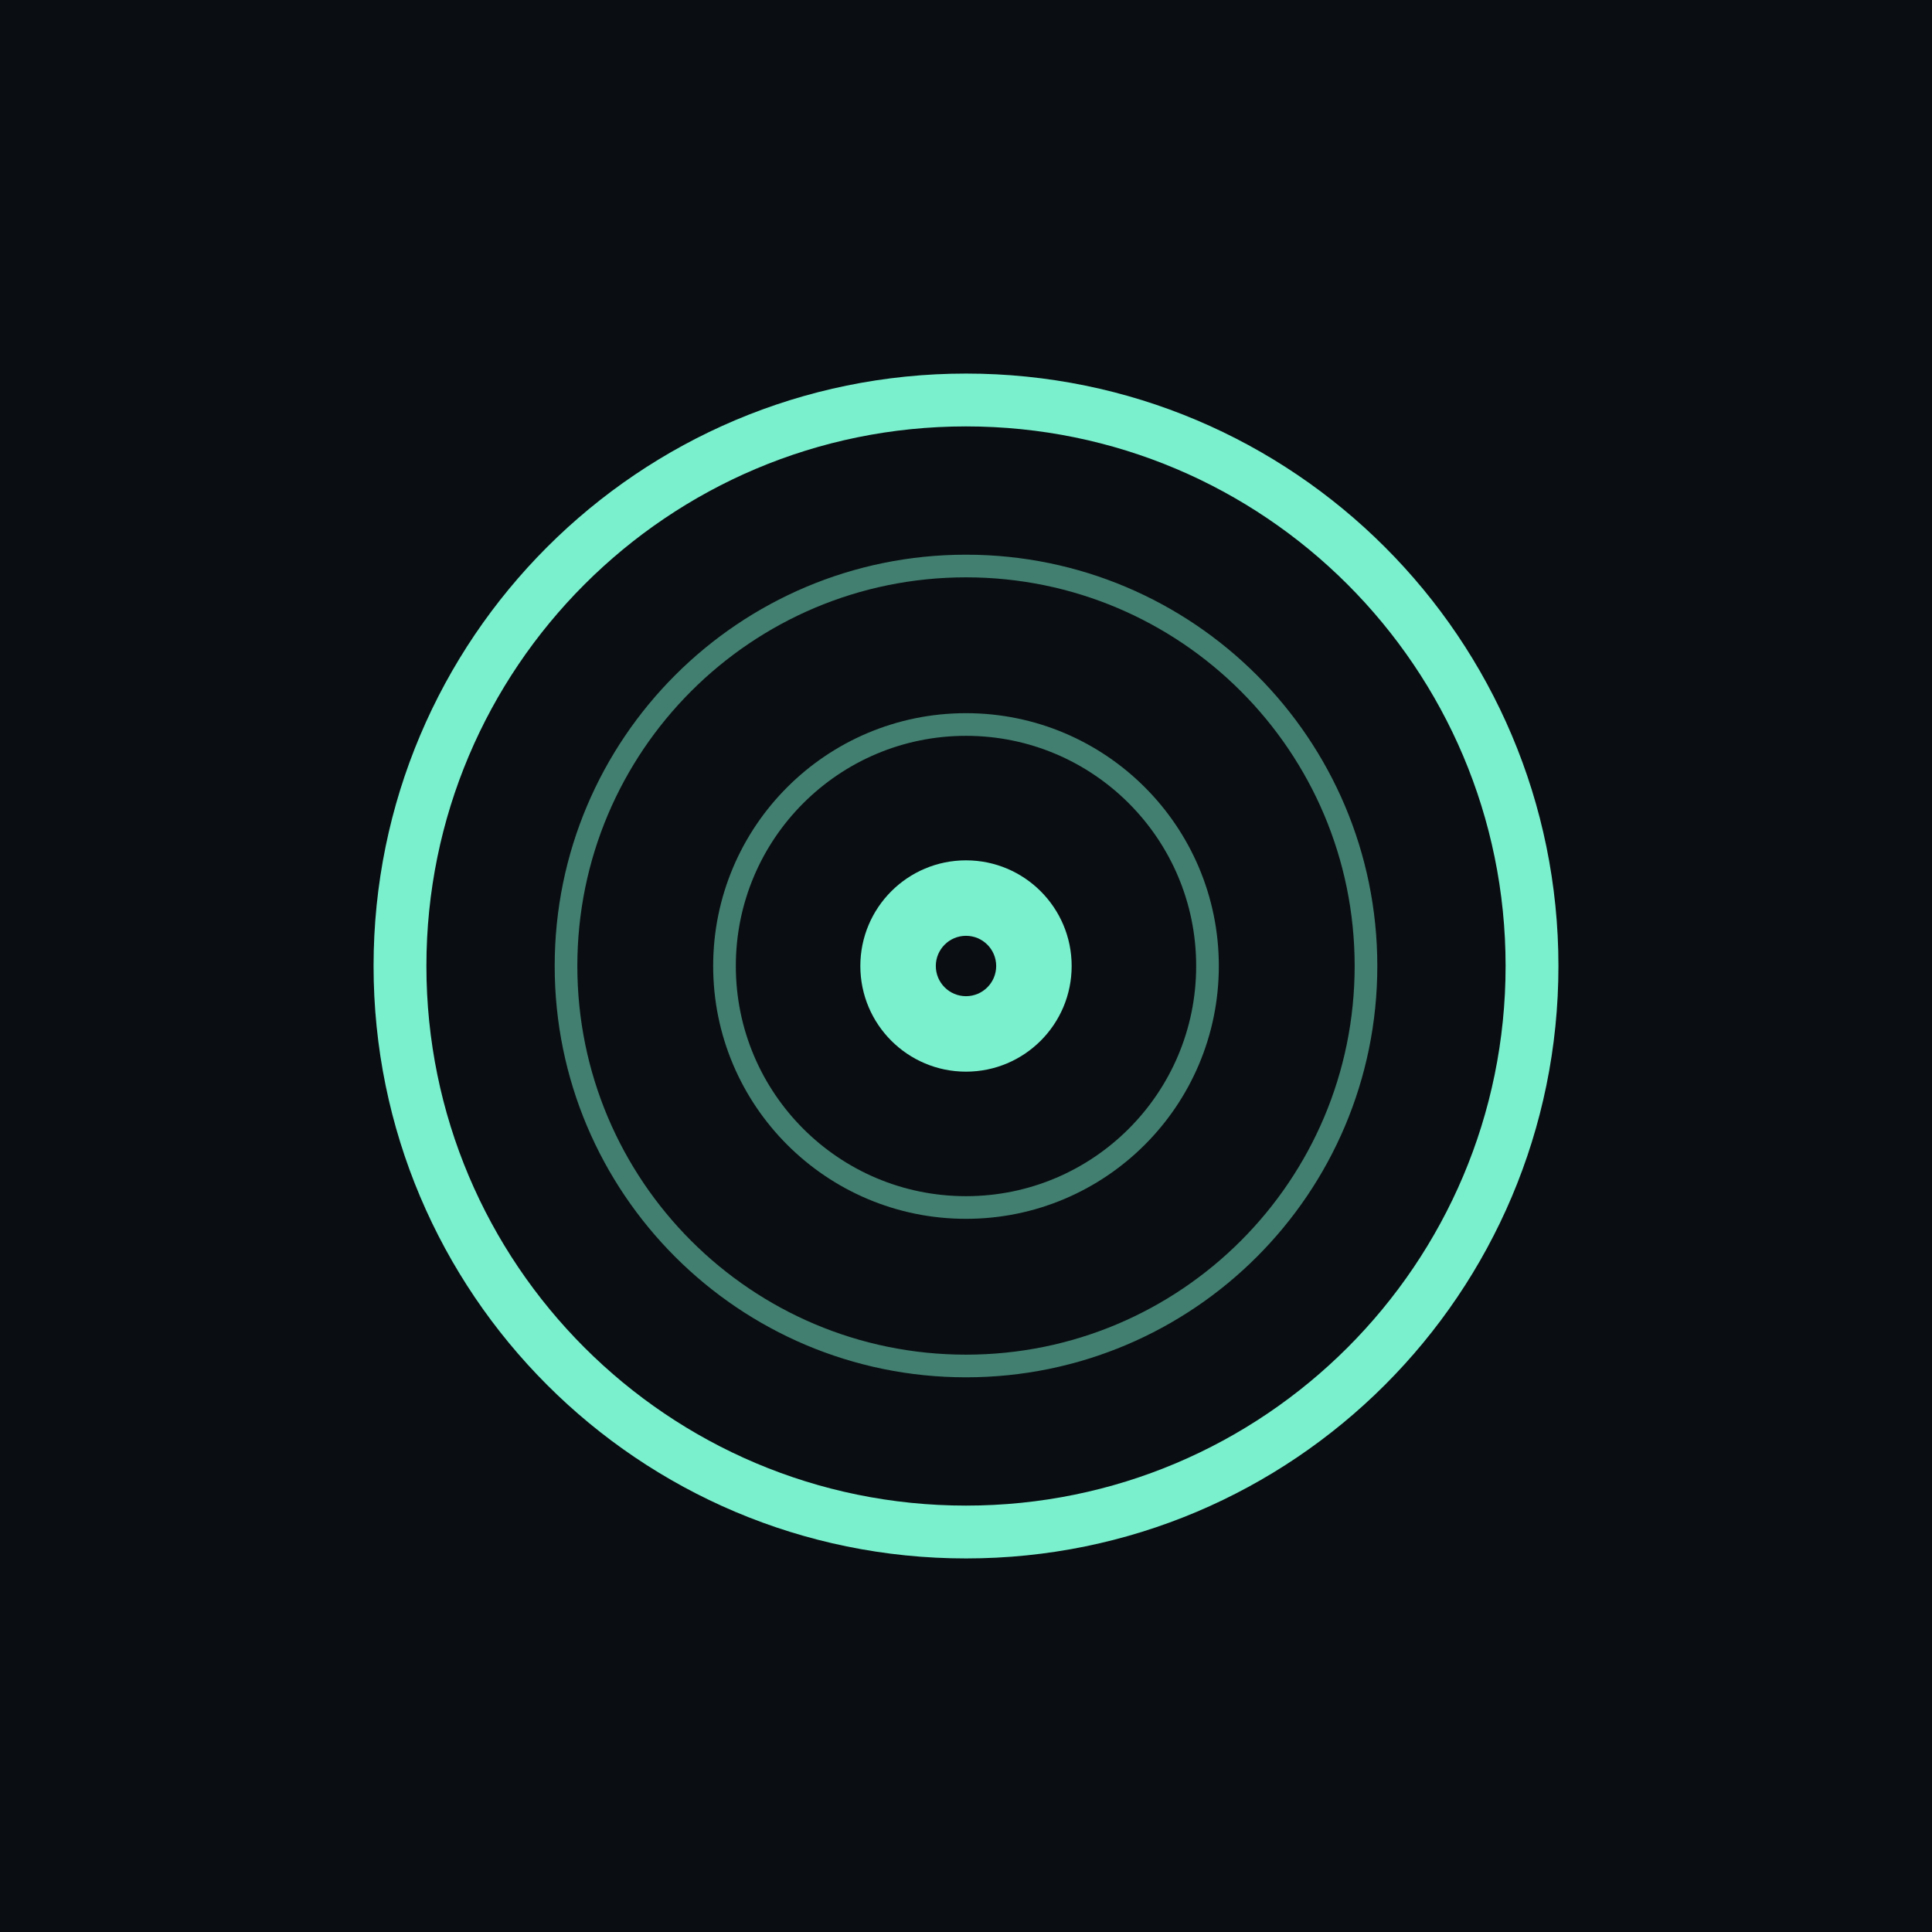
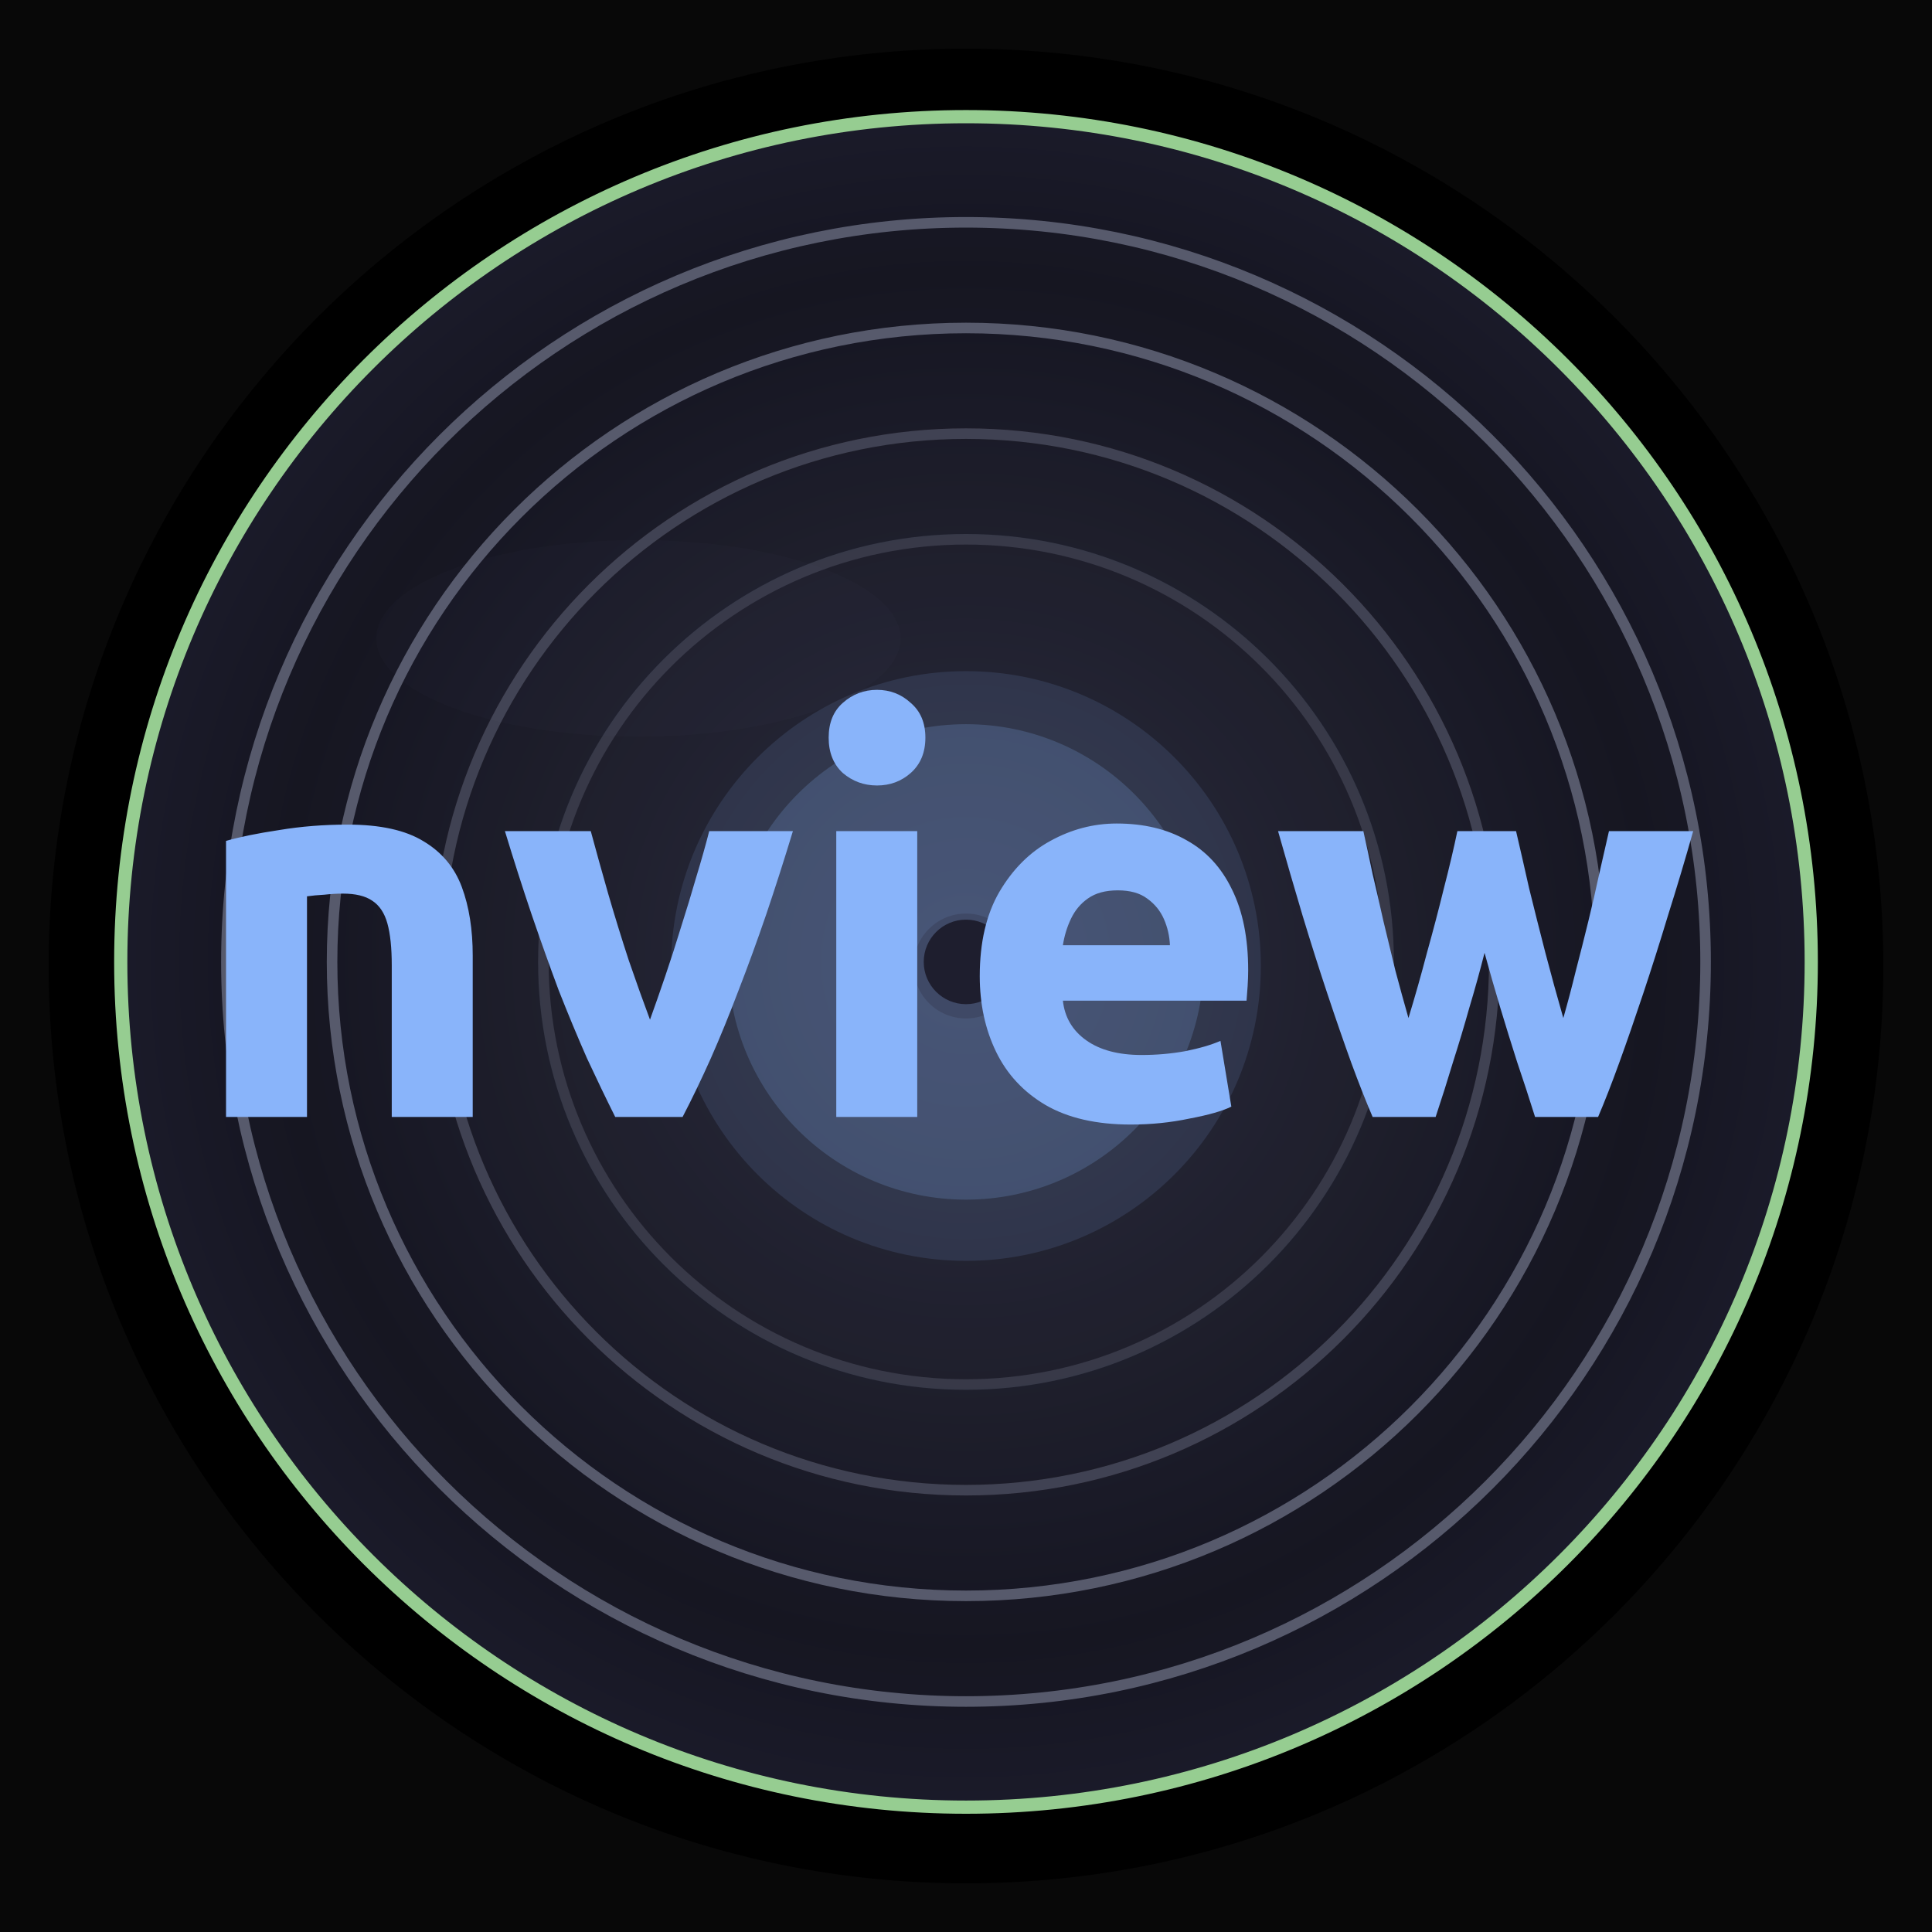
- <svg xmlns="http://www.w3.org/2000/svg" width="512" height="512" viewBox="0 0 512 512">
-   <rect width="512" height="512" fill="#0a0e13" />
-   <g fill="none" stroke="#7af0cd">
-     <circle cx="256" cy="256" r="150" stroke-width="14" />
-     <circle cx="256" cy="256" r="106" stroke-width="6" opacity="0.5" />
-     <circle cx="256" cy="256" r="64" stroke-width="6" opacity="0.5" />
+ <svg xmlns="http://www.w3.org/2000/svg" width="128" height="128" viewBox="0 0 128 128" fill="none">
+   <g id="nview 2" clip-path="url(#clip0_3311_2)">
+     <g id="layer2">
+       <path id="rect1" d="M128 0H0V128H128V0Z" fill="#080808" />
+     </g>
+     <g id="layer1">
+       <path id="circle7-2" d="M64 124.775C97.565 124.775 124.775 97.565 124.775 64C124.775 30.435 97.565 3.225 64 3.225C30.435 3.225 3.225 30.435 3.225 64C3.225 97.565 30.435 124.775 64 124.775Z" fill="black" />
+       <path id="circle8-9" d="M64 116.093C92.77 116.093 116.093 92.77 116.093 64C116.093 35.23 92.77 11.907 64 11.907C35.23 11.907 11.907 35.23 11.907 64C11.907 92.77 35.23 116.093 64 116.093Z" fill="black" />
+       <path id="circle9-1" d="M64 107.411C87.975 107.411 107.411 87.975 107.411 64C107.411 40.025 87.975 20.589 64 20.589C40.025 20.589 20.589 40.025 20.589 64C20.589 87.975 40.025 107.411 64 107.411Z" fill="black" />
+       <path id="circle10-2" d="M64 98.729C83.18 98.729 98.729 83.18 98.729 64C98.729 44.82 83.18 29.271 64 29.271C44.82 29.271 29.271 44.82 29.271 64C29.271 83.18 44.82 98.729 64 98.729Z" fill="black" />
+       <path id="circle11-7" d="M64 83.535C74.789 83.535 83.535 74.789 83.535 64C83.535 53.211 74.789 44.465 64 44.465C53.211 44.465 44.465 53.211 44.465 64C44.465 74.789 53.211 83.535 64 83.535Z" fill="#89B4FA" />
+       <path id="circle12-0" d="M64 67.473C65.918 67.473 67.473 65.918 67.473 64C67.473 62.082 65.918 60.527 64 60.527C62.082 60.527 60.527 62.082 60.527 64C60.527 65.918 62.082 67.473 64 67.473Z" fill="#1E1E2E" />
+       <path id="ellipse12-9" opacity="0.12" d="M42.295 48.806C51.885 48.806 59.659 45.891 59.659 42.295C59.659 38.698 51.885 35.783 42.295 35.783C32.705 35.783 24.93 38.698 24.93 42.295C24.93 45.891 32.705 48.806 42.295 48.806Z" fill="#CDD6F4" />
+       <path id="circle6" opacity="0.9" d="M64 119.729C94.928 119.729 120 94.657 120 63.729C120 32.801 94.928 7.729 64 7.729C33.072 7.729 8 32.801 8 63.729C8 94.657 33.072 119.729 64 119.729Z" fill="url(#paint0_radial_3311_2)" stroke="#A6E3A1" stroke-width="0.875" />
+       <g id="g10" opacity="0.35">
+         <path id="circle7" d="M64 112.729C91.062 112.729 113 90.791 113 63.729C113 36.667 91.062 14.729 64 14.729C36.938 14.729 15 36.667 15 63.729C15 90.791 36.938 112.729 64 112.729Z" stroke="#CDD6F4" stroke-width="0.7" />
+         <path id="circle8" d="M64 105.729C87.196 105.729 106 86.925 106 63.729C106 40.533 87.196 21.729 64 21.729C40.804 21.729 22 40.533 22 63.729C22 86.925 40.804 105.729 64 105.729Z" stroke="#CDD6F4" stroke-width="0.7" />
+         <path id="circle9" d="M64 98.729C83.33 98.729 99 83.059 99 63.729C99 44.399 83.33 28.729 64 28.729C44.67 28.729 29 44.399 29 63.729C29 83.059 44.67 98.729 64 98.729Z" stroke="#CDD6F4" stroke-opacity="0.6" stroke-width="0.7" />
+         <path id="circle10" d="M64 91.729C79.464 91.729 92 79.193 92 63.729C92 48.265 79.464 35.729 64 35.729C48.536 35.729 36 48.265 36 63.729C36 79.193 48.536 91.729 64 91.729Z" stroke="#CDD6F4" stroke-opacity="0.4" stroke-width="0.7" />
+       </g>
+       <path id="circle11" d="M64 79.479C72.698 79.479 79.75 72.427 79.75 63.729C79.75 55.03 72.698 47.979 64 47.979C55.301 47.979 48.25 55.03 48.25 63.729C48.25 72.427 55.301 79.479 64 79.479Z" fill="#89B4FA" fill-opacity="0.2" />
+       <path id="circle12" d="M64 66.529C65.546 66.529 66.8 65.275 66.8 63.729C66.8 62.182 65.546 60.929 64 60.929C62.454 60.929 61.2 62.182 61.2 63.729C61.2 65.275 62.454 66.529 64 66.529Z" fill="#1E1E2E" />
+     </g>
+     <path id="nview" d="M14.975 74V55.712C15.887 55.448 17.063 55.208 18.503 54.992C19.943 54.752 21.455 54.632 23.039 54.632C25.199 54.632 26.879 55.004 28.079 55.748C29.279 56.468 30.119 57.476 30.599 58.772C31.079 60.068 31.319 61.58 31.319 63.308V74H25.955V63.956C25.955 62.804 25.859 61.88 25.667 61.184C25.475 60.488 25.139 59.984 24.659 59.672C24.203 59.36 23.555 59.204 22.715 59.204C22.331 59.204 21.923 59.228 21.491 59.276C21.059 59.3 20.675 59.336 20.339 59.384V74H14.975ZM40.76 74C40.16 72.8 39.536 71.504 38.888 70.112C38.264 68.696 37.64 67.196 37.016 65.612C36.416 64.004 35.816 62.324 35.216 60.572C34.616 58.796 34.028 56.96 33.452 55.064H39.14C39.476 56.312 39.86 57.692 40.292 59.204C40.724 60.692 41.18 62.168 41.66 63.632C42.164 65.096 42.632 66.404 43.064 67.556C43.376 66.692 43.712 65.732 44.072 64.676C44.432 63.62 44.78 62.54 45.116 61.436C45.476 60.308 45.812 59.204 46.124 58.124C46.46 57.02 46.748 56 46.988 55.064H52.532C51.956 56.96 51.368 58.796 50.768 60.572C50.168 62.324 49.556 64.004 48.932 65.612C48.332 67.196 47.72 68.696 47.096 70.112C46.472 71.504 45.848 72.8 45.224 74H40.76ZM55.405 74V55.064H60.769V74H55.405ZM58.105 52.04C57.241 52.04 56.485 51.764 55.837 51.212C55.213 50.636 54.901 49.856 54.901 48.872C54.901 47.888 55.213 47.12 55.837 46.568C56.485 45.992 57.241 45.704 58.105 45.704C58.969 45.704 59.713 45.992 60.337 46.568C60.985 47.12 61.309 47.888 61.309 48.872C61.309 49.856 60.985 50.636 60.337 51.212C59.713 51.764 58.969 52.04 58.105 52.04ZM74.919 74.504C72.639 74.504 70.755 74.072 69.267 73.208C67.803 72.344 66.711 71.168 65.991 69.68C65.271 68.192 64.911 66.524 64.911 64.676C64.911 62.444 65.343 60.584 66.207 59.096C67.095 57.584 68.223 56.456 69.591 55.712C70.983 54.944 72.447 54.56 73.983 54.56C75.783 54.56 77.331 54.932 78.627 55.676C79.923 56.396 80.919 57.476 81.615 58.916C82.335 60.356 82.695 62.144 82.695 64.28C82.695 64.592 82.683 64.94 82.659 65.324C82.635 65.684 82.611 66.008 82.587 66.296H70.419C70.539 67.4 71.055 68.276 71.967 68.924C72.879 69.572 74.103 69.896 75.639 69.896C76.623 69.896 77.583 69.812 78.519 69.644C79.479 69.452 80.259 69.224 80.859 68.96L81.579 73.316C81.003 73.604 80.079 73.868 78.807 74.108C77.559 74.372 76.263 74.504 74.919 74.504ZM70.419 62.624H77.511C77.487 62.024 77.355 61.448 77.115 60.896C76.875 60.344 76.503 59.888 75.999 59.528C75.519 59.168 74.871 58.988 74.055 58.988C73.239 58.988 72.579 59.168 72.075 59.528C71.595 59.864 71.223 60.308 70.959 60.86C70.695 61.412 70.515 62 70.419 62.624ZM90.939 74C90.507 72.992 90.038 71.804 89.534 70.436C89.031 69.044 88.502 67.52 87.951 65.864C87.398 64.208 86.847 62.468 86.294 60.644C85.743 58.796 85.203 56.936 84.674 55.064H90.326C90.519 55.928 90.722 56.876 90.939 57.908C91.178 58.916 91.418 59.96 91.659 61.04C91.922 62.12 92.186 63.212 92.451 64.316C92.739 65.396 93.026 66.44 93.314 67.448C93.746 66.032 94.154 64.592 94.538 63.128C94.947 61.664 95.319 60.248 95.654 58.88C96.014 57.488 96.314 56.216 96.555 55.064H100.442C100.706 56.192 100.994 57.452 101.306 58.844C101.642 60.212 102.002 61.64 102.386 63.128C102.77 64.592 103.166 66.032 103.574 67.448C103.862 66.44 104.138 65.396 104.402 64.316C104.69 63.212 104.966 62.12 105.23 61.04C105.494 59.96 105.734 58.916 105.95 57.908C106.19 56.876 106.406 55.928 106.598 55.064H112.178C111.65 56.936 111.098 58.784 110.522 60.608C109.97 62.432 109.418 64.172 108.866 65.828C108.314 67.484 107.786 69.008 107.282 70.4C106.778 71.792 106.31 72.992 105.878 74H101.702C101.318 72.776 100.922 71.564 100.514 70.364C100.13 69.164 99.758 67.964 99.398 66.764C99.038 65.564 98.691 64.352 98.355 63.128C98.043 64.352 97.707 65.564 97.347 66.764C97.01 67.964 96.65 69.164 96.266 70.364C95.906 71.564 95.522 72.776 95.115 74H90.939Z" fill="#89B4FA" />
  </g>
-   <circle cx="256" cy="256" r="28" fill="#7af0cd" />
-   <circle cx="256" cy="256" r="8" fill="#0a0e13" />
+   <defs>
+     <radialGradient id="paint0_radial_3311_2" cx="0" cy="0" r="1" gradientUnits="userSpaceOnUse" gradientTransform="translate(64 63.7287) scale(56.4375)">
+       <stop stop-color="#313244" />
+       <stop offset="0.8" stop-color="#181825" />
+       <stop offset="1" stop-color="#1E1E2E" />
+     </radialGradient>
+     <clipPath id="clip0_3311_2">
+       <rect width="128" height="128" fill="white" />
+     </clipPath>
+   </defs>
</svg>
